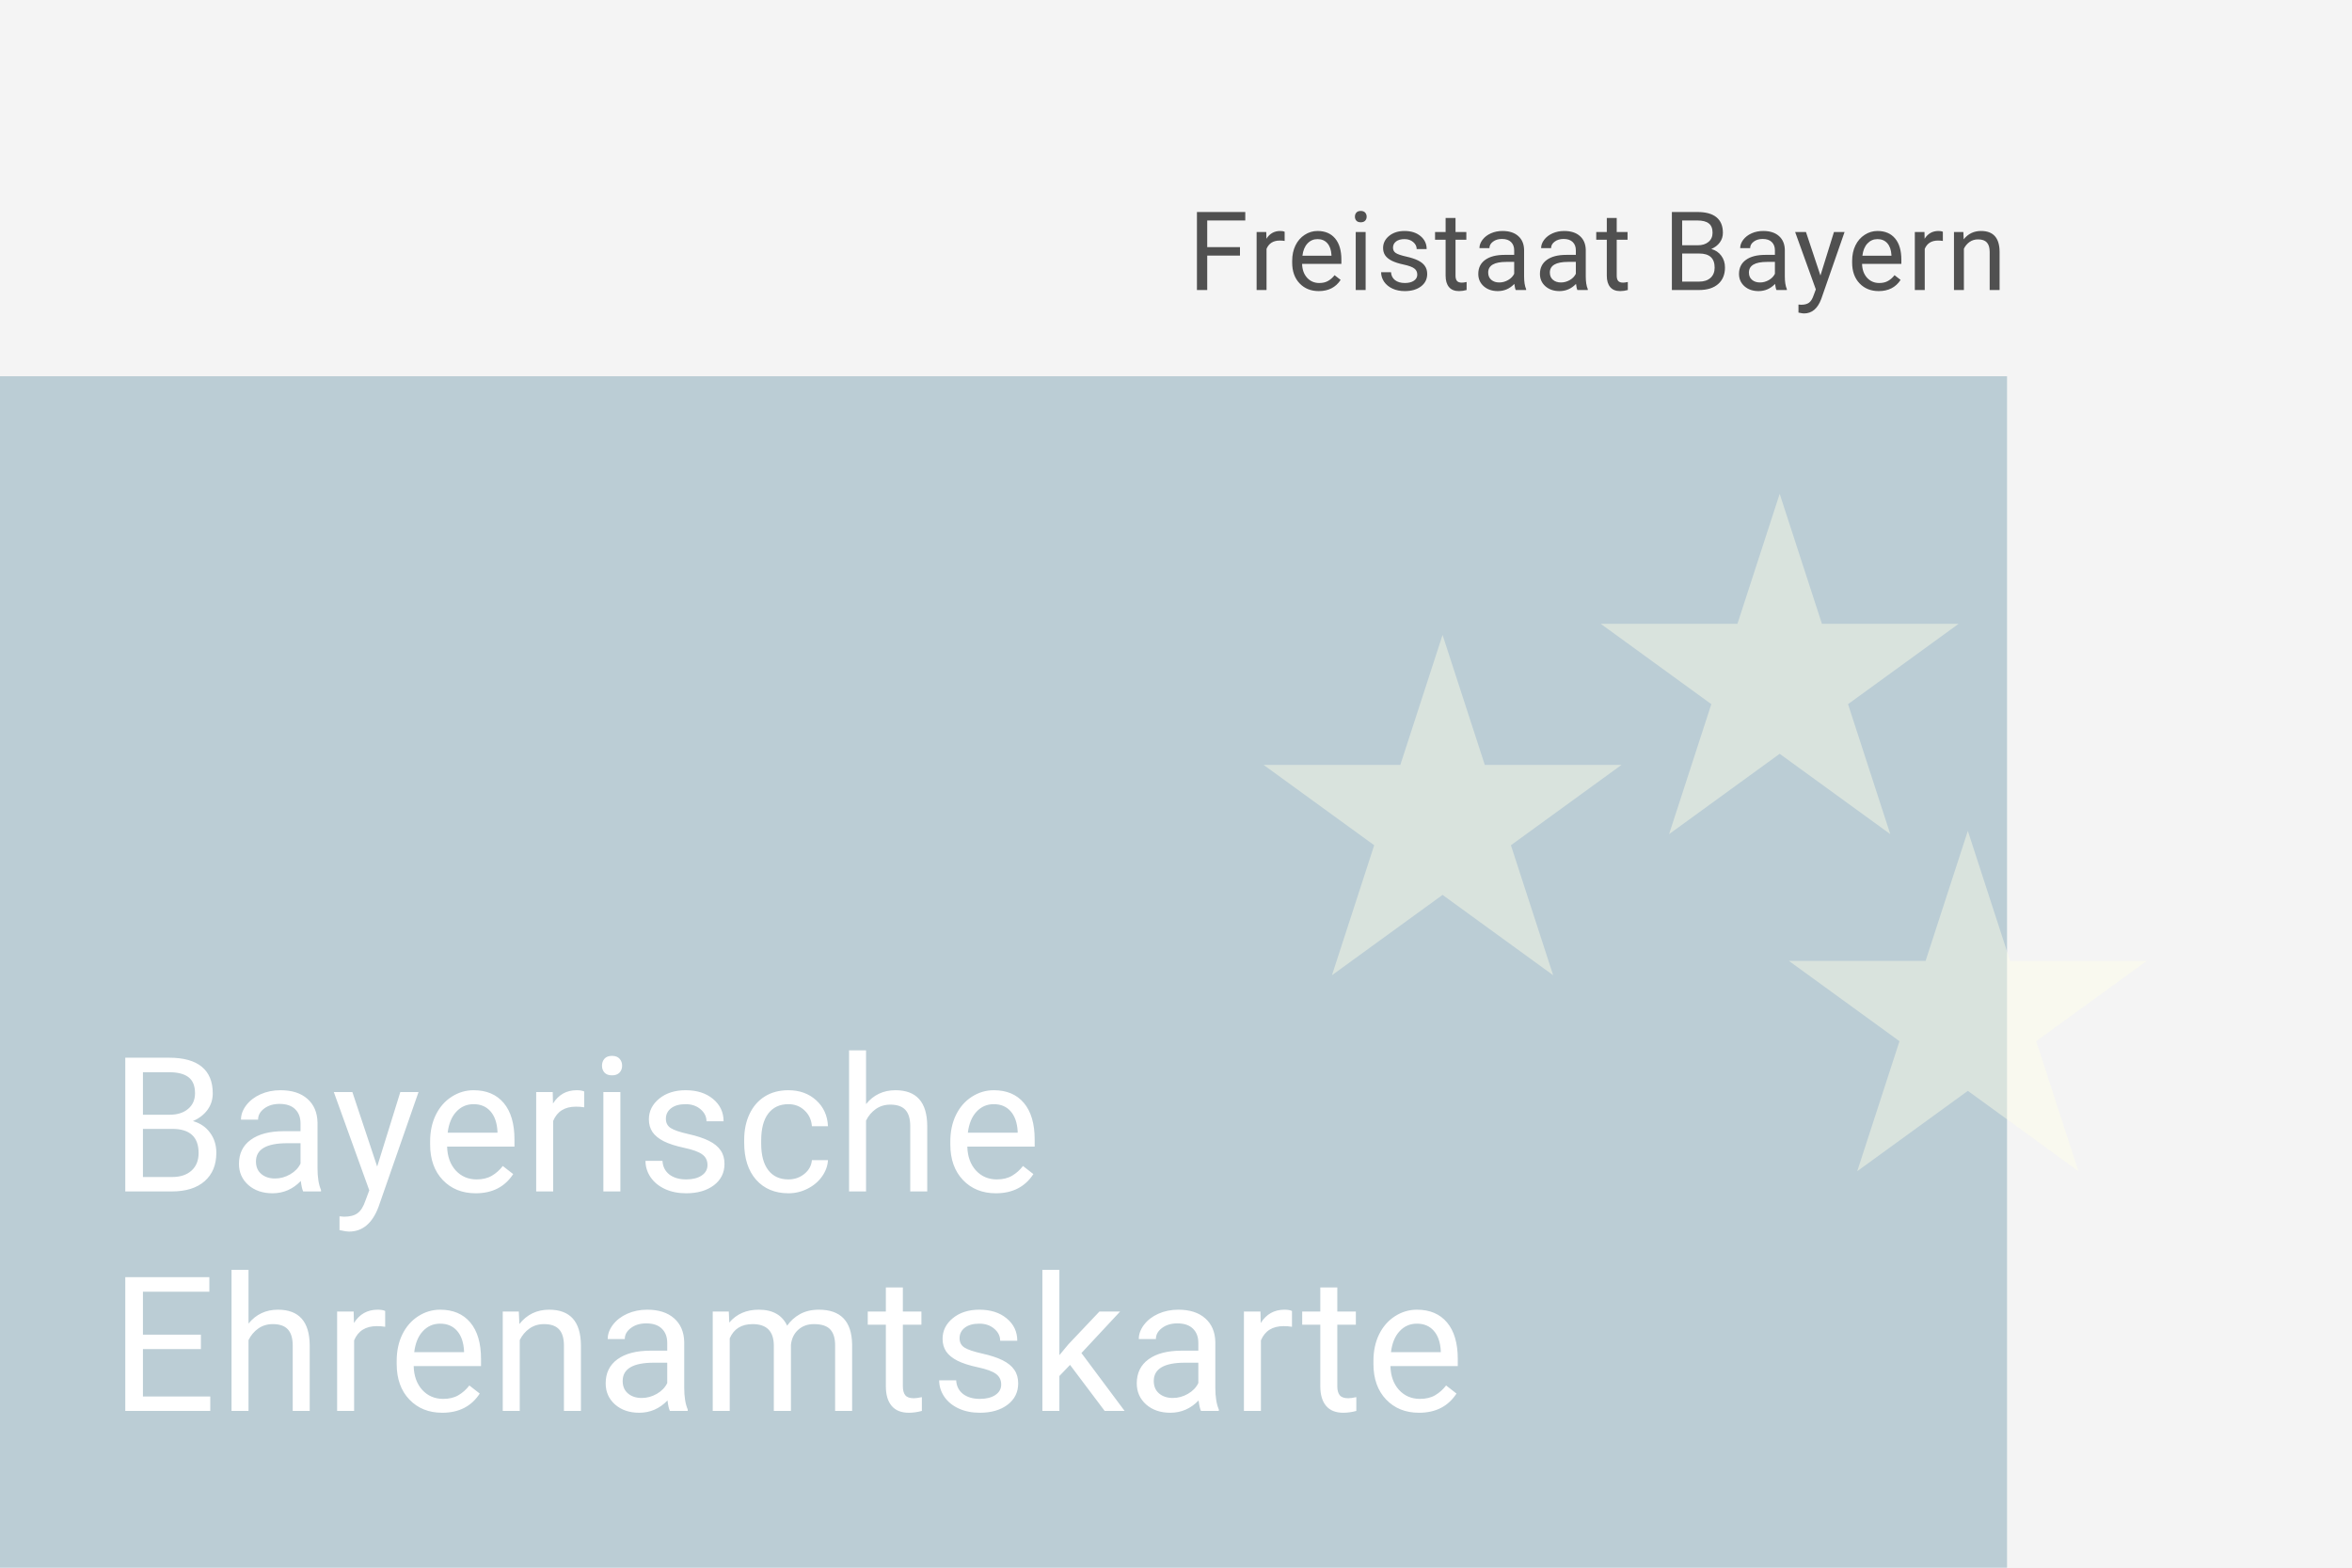
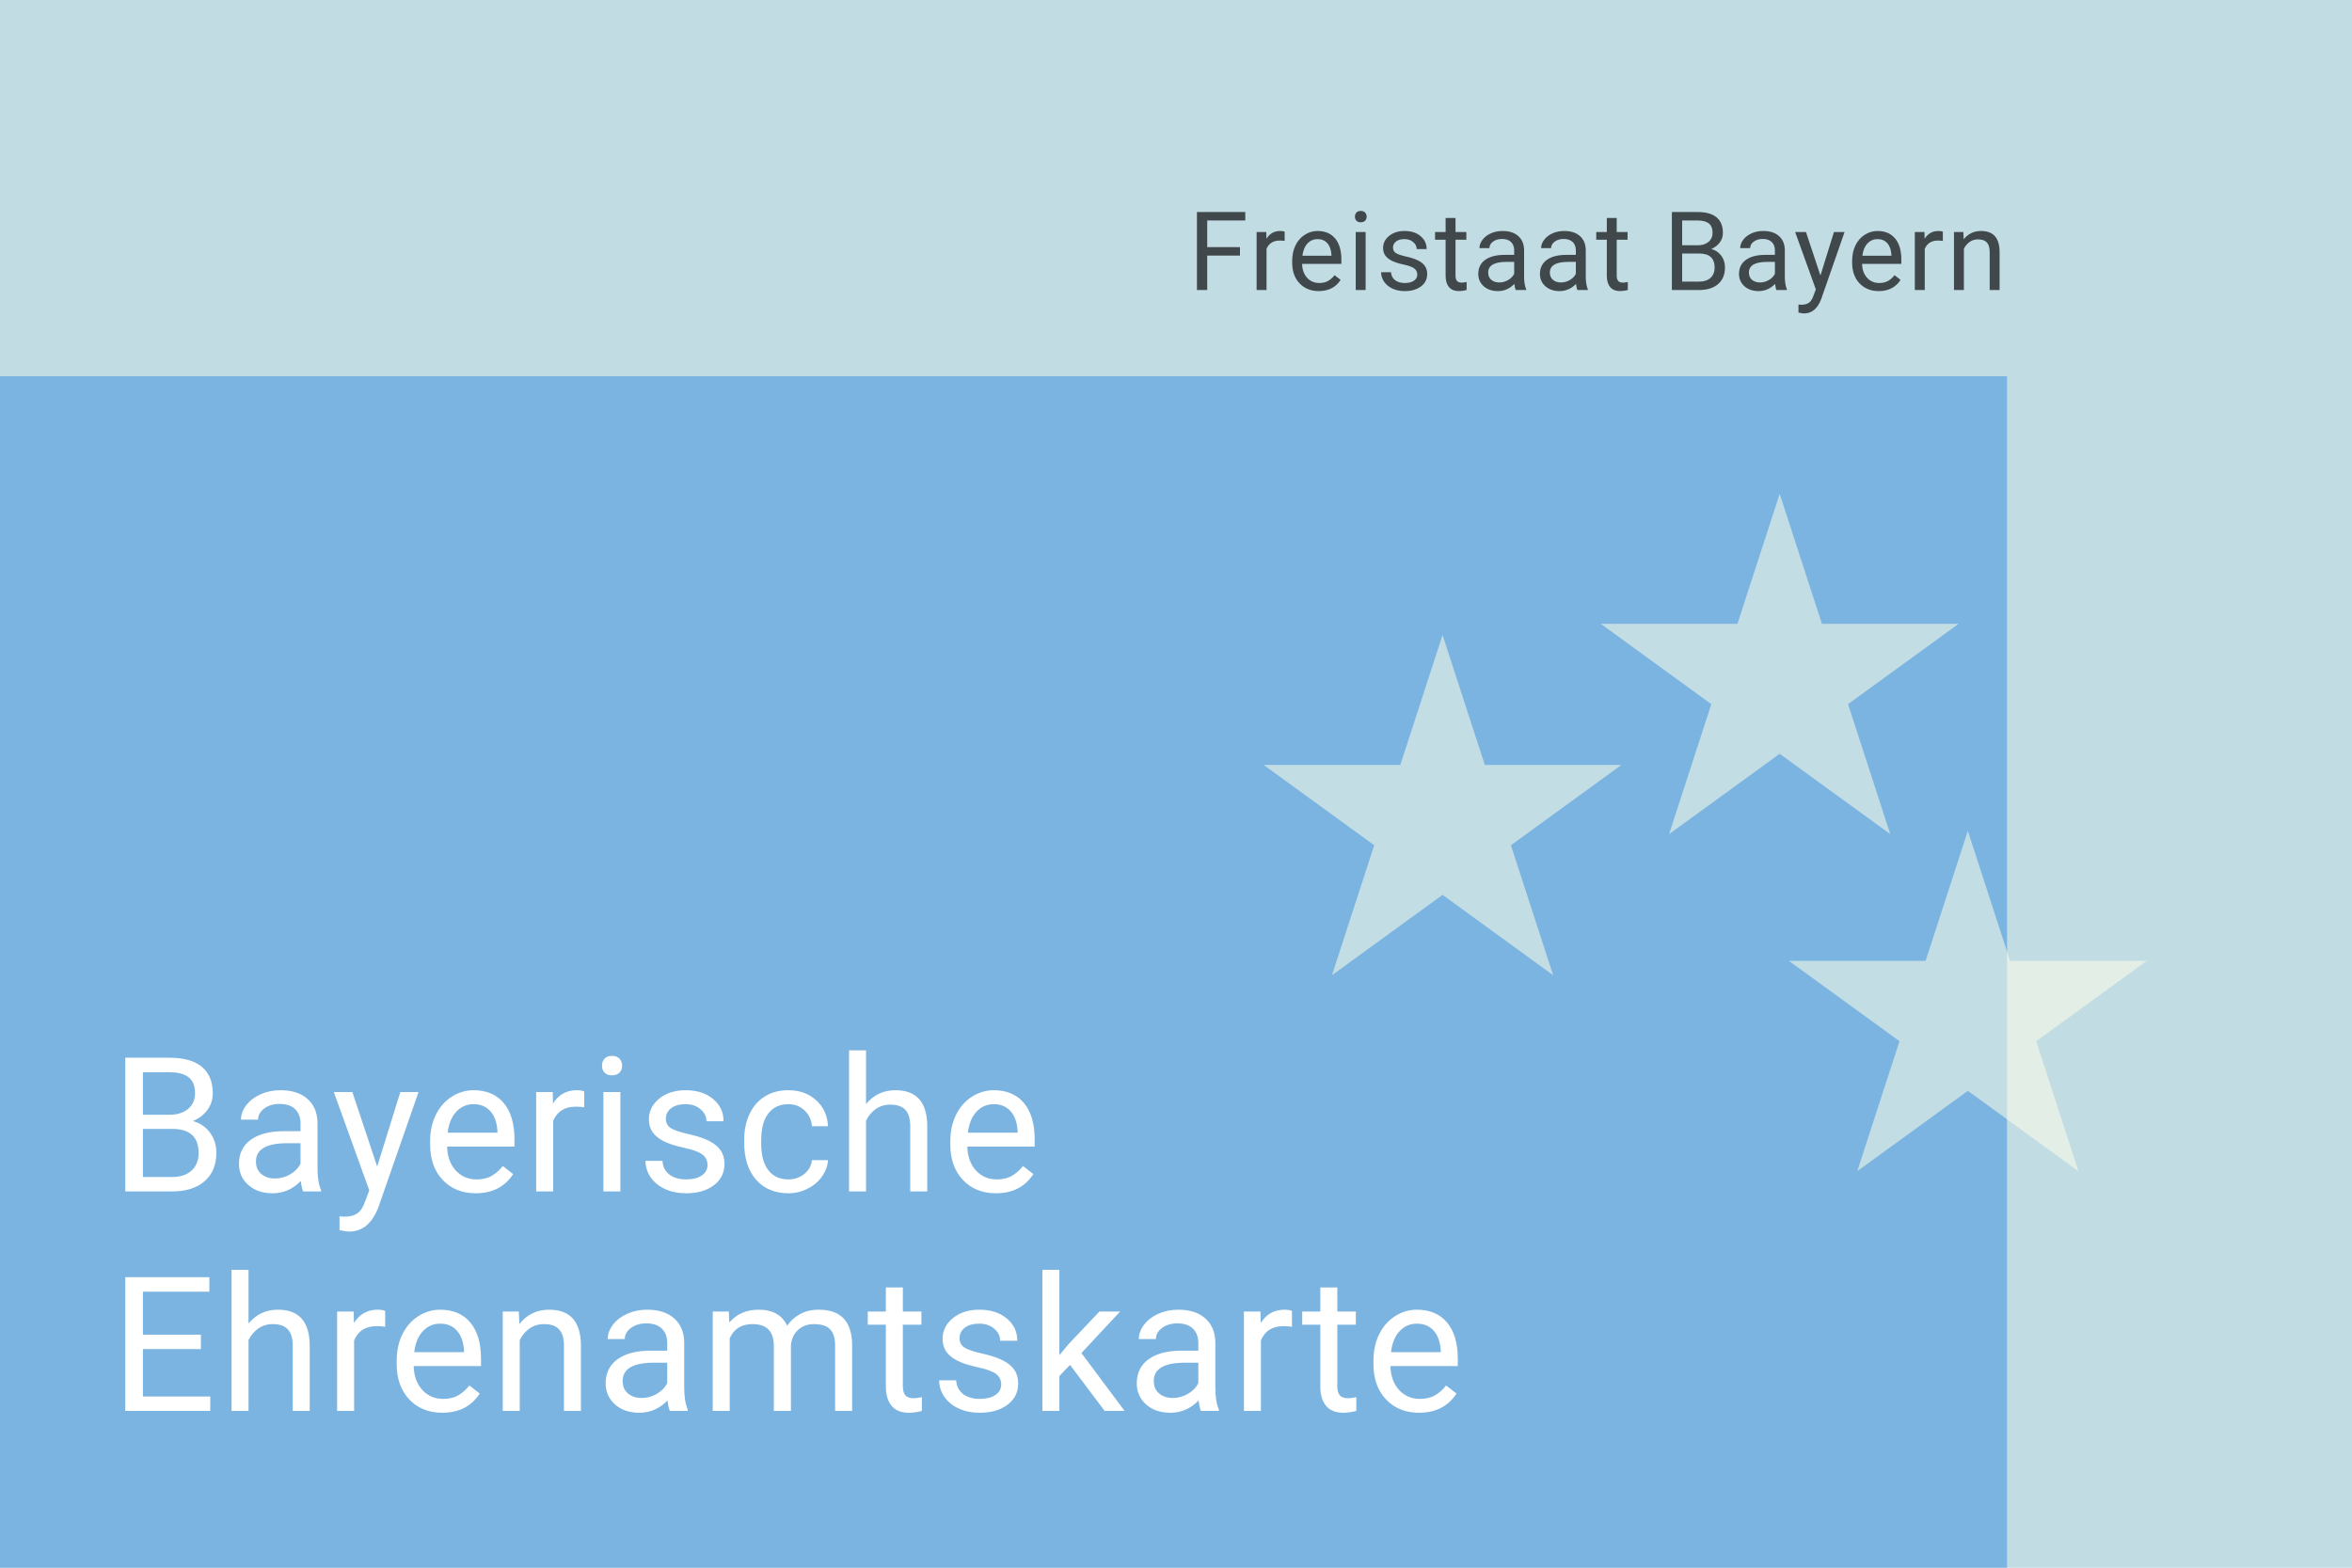
<svg xmlns="http://www.w3.org/2000/svg" width="300px" height="200px" viewBox="0 0 300 200" version="1.1">
  <g id="Page-1" stroke="none" stroke-width="1" fill="none" fill-rule="evenodd">
    <g id="card">
-       <polygon id="Path" fill="#F4F4F4" points="0 0 300 0 300 200 0 200" />
-       <polygon id="Path" fill="#BBCDD5" points="0 48 256 48 256 200 0 200" />
+       <polygon id="Path" fill="#C2DCE4" points="0 0 300 0 300 200 0 200" />
+       <polygon id="Path" fill="#7BB4E1" points="0 48 256 48 256 200 0 200" />
      <path d="M158.16,32.605 L153.983,32.605 L153.983,37 L152.671,37 L152.671,27.047 L158.837,27.047 L158.837,28.127 L153.983,28.127 L153.983,31.531 L158.16,31.531 L158.16,32.605 Z M163.858,30.738 C163.667,30.706 163.46,30.69 163.236,30.69 C162.407,30.69 161.844,31.044 161.548,31.75 L161.548,37 L160.283,37 L160.283,29.604 L161.514,29.604 L161.534,30.458 C161.949,29.797 162.537,29.467 163.298,29.467 C163.544,29.467 163.731,29.499 163.858,29.562 L163.858,30.738 Z M168.21,37.137 C167.207,37.137 166.392,36.809 165.763,36.152 C165.134,35.492 164.819,34.61 164.819,33.507 L164.819,33.274 C164.819,32.541 164.958,31.887 165.236,31.312 C165.519,30.734 165.911,30.283 166.412,29.959 C166.918,29.631 167.465,29.467 168.053,29.467 C169.014,29.467 169.762,29.784 170.295,30.417 C170.828,31.05 171.095,31.957 171.095,33.138 L171.095,33.664 L166.084,33.664 C166.102,34.393 166.314,34.983 166.72,35.435 C167.13,35.881 167.649,36.105 168.278,36.105 C168.725,36.105 169.103,36.013 169.413,35.831 C169.723,35.649 169.994,35.407 170.227,35.106 L170.999,35.708 C170.379,36.66 169.45,37.137 168.21,37.137 Z M168.053,30.506 C167.542,30.506 167.114,30.693 166.768,31.066 C166.421,31.436 166.207,31.955 166.125,32.625 L169.83,32.625 L169.83,32.529 C169.794,31.887 169.62,31.39 169.311,31.039 C169.001,30.684 168.581,30.506 168.053,30.506 Z M174.188,37 L172.924,37 L172.924,29.604 L174.188,29.604 L174.188,37 Z M172.821,27.642 C172.821,27.436 172.883,27.263 173.006,27.122 C173.133,26.981 173.32,26.91 173.566,26.91 C173.812,26.91 173.999,26.981 174.127,27.122 C174.255,27.263 174.318,27.436 174.318,27.642 C174.318,27.847 174.255,28.018 174.127,28.154 C173.999,28.291 173.812,28.359 173.566,28.359 C173.32,28.359 173.133,28.291 173.006,28.154 C172.883,28.018 172.821,27.847 172.821,27.642 Z M180.775,35.038 C180.775,34.696 180.646,34.432 180.386,34.245 C180.131,34.054 179.682,33.89 179.039,33.753 C178.401,33.616 177.893,33.452 177.515,33.261 C177.141,33.069 176.863,32.842 176.681,32.577 C176.503,32.313 176.414,31.998 176.414,31.634 C176.414,31.028 176.669,30.515 177.18,30.096 C177.695,29.676 178.351,29.467 179.148,29.467 C179.987,29.467 180.666,29.683 181.186,30.116 C181.71,30.549 181.972,31.103 181.972,31.777 L180.7,31.777 C180.7,31.431 180.552,31.133 180.256,30.882 C179.964,30.631 179.595,30.506 179.148,30.506 C178.688,30.506 178.328,30.606 178.068,30.807 C177.809,31.007 177.679,31.269 177.679,31.593 C177.679,31.898 177.799,32.128 178.041,32.283 C178.283,32.438 178.718,32.586 179.347,32.727 C179.98,32.869 180.493,33.037 180.885,33.233 C181.277,33.429 181.566,33.666 181.753,33.944 C181.944,34.218 182.04,34.553 182.04,34.949 C182.04,35.61 181.776,36.141 181.247,36.542 C180.718,36.938 180.033,37.137 179.189,37.137 C178.597,37.137 178.073,37.032 177.617,36.822 C177.161,36.613 176.804,36.321 176.544,35.947 C176.289,35.569 176.161,35.161 176.161,34.724 L177.426,34.724 C177.449,35.148 177.617,35.485 177.932,35.735 C178.251,35.981 178.67,36.105 179.189,36.105 C179.668,36.105 180.051,36.009 180.338,35.817 C180.63,35.621 180.775,35.362 180.775,35.038 Z M185.653,27.812 L185.653,29.604 L187.034,29.604 L187.034,30.581 L185.653,30.581 L185.653,35.168 C185.653,35.464 185.715,35.688 185.838,35.838 C185.961,35.984 186.171,36.057 186.467,36.057 C186.613,36.057 186.813,36.029 187.068,35.975 L187.068,37 C186.736,37.091 186.412,37.137 186.098,37.137 C185.533,37.137 185.106,36.966 184.819,36.624 C184.532,36.282 184.389,35.797 184.389,35.168 L184.389,30.581 L183.042,30.581 L183.042,29.604 L184.389,29.604 L184.389,27.812 L185.653,27.812 Z M193.334,37 C193.261,36.854 193.202,36.594 193.156,36.221 C192.568,36.831 191.867,37.137 191.051,37.137 C190.322,37.137 189.722,36.932 189.253,36.522 C188.788,36.107 188.556,35.583 188.556,34.949 C188.556,34.179 188.847,33.582 189.431,33.158 C190.019,32.73 190.843,32.516 191.905,32.516 L193.136,32.516 L193.136,31.935 C193.136,31.492 193.004,31.142 192.739,30.882 C192.475,30.617 192.085,30.485 191.57,30.485 C191.119,30.485 190.741,30.599 190.436,30.827 C190.13,31.055 189.978,31.331 189.978,31.654 L188.706,31.654 C188.706,31.285 188.836,30.93 189.096,30.588 C189.36,30.241 189.715,29.968 190.162,29.768 C190.613,29.567 191.108,29.467 191.646,29.467 C192.498,29.467 193.165,29.681 193.648,30.109 C194.132,30.533 194.382,31.119 194.4,31.866 L194.4,35.27 C194.4,35.95 194.487,36.49 194.66,36.891 L194.66,37 L193.334,37 Z M191.235,36.036 C191.632,36.036 192.008,35.934 192.363,35.728 C192.719,35.523 192.976,35.257 193.136,34.929 L193.136,33.411 L192.145,33.411 C190.595,33.411 189.82,33.865 189.82,34.772 C189.82,35.168 189.952,35.478 190.217,35.701 C190.481,35.925 190.821,36.036 191.235,36.036 Z M201.199,37 C201.126,36.854 201.067,36.594 201.021,36.221 C200.434,36.831 199.732,37.137 198.916,37.137 C198.187,37.137 197.588,36.932 197.118,36.522 C196.653,36.107 196.421,35.583 196.421,34.949 C196.421,34.179 196.713,33.582 197.296,33.158 C197.884,32.73 198.709,32.516 199.771,32.516 L201.001,32.516 L201.001,31.935 C201.001,31.492 200.869,31.142 200.604,30.882 C200.34,30.617 199.951,30.485 199.436,30.485 C198.984,30.485 198.606,30.599 198.301,30.827 C197.995,31.055 197.843,31.331 197.843,31.654 L196.571,31.654 C196.571,31.285 196.701,30.93 196.961,30.588 C197.225,30.241 197.581,29.968 198.027,29.768 C198.479,29.567 198.973,29.467 199.511,29.467 C200.363,29.467 201.031,29.681 201.514,30.109 C201.997,30.533 202.247,31.119 202.266,31.866 L202.266,35.27 C202.266,35.95 202.352,36.49 202.525,36.891 L202.525,37 L201.199,37 Z M199.101,36.036 C199.497,36.036 199.873,35.934 200.229,35.728 C200.584,35.523 200.841,35.257 201.001,34.929 L201.001,33.411 L200.01,33.411 C198.46,33.411 197.686,33.865 197.686,34.772 C197.686,35.168 197.818,35.478 198.082,35.701 C198.346,35.925 198.686,36.036 199.101,36.036 Z M206.214,27.812 L206.214,29.604 L207.595,29.604 L207.595,30.581 L206.214,30.581 L206.214,35.168 C206.214,35.464 206.275,35.688 206.398,35.838 C206.521,35.984 206.731,36.057 207.027,36.057 C207.173,36.057 207.374,36.029 207.629,35.975 L207.629,37 C207.296,37.091 206.973,37.137 206.658,37.137 C206.093,37.137 205.667,36.966 205.38,36.624 C205.093,36.282 204.949,35.797 204.949,35.168 L204.949,30.581 L203.603,30.581 L203.603,29.604 L204.949,29.604 L204.949,27.812 L206.214,27.812 Z M213.249,37 L213.249,27.047 L216.503,27.047 C217.583,27.047 218.394,27.27 218.937,27.717 C219.483,28.163 219.757,28.824 219.757,29.699 C219.757,30.164 219.625,30.576 219.36,30.936 C219.096,31.292 218.736,31.568 218.28,31.764 C218.818,31.914 219.242,32.201 219.552,32.625 C219.866,33.044 220.023,33.546 220.023,34.129 C220.023,35.022 219.734,35.724 219.155,36.234 C218.576,36.745 217.758,37 216.701,37 L213.249,37 Z M214.562,32.345 L214.562,35.927 L216.729,35.927 C217.339,35.927 217.82,35.77 218.171,35.455 C218.526,35.136 218.704,34.699 218.704,34.143 C218.704,32.944 218.052,32.345 216.749,32.345 L214.562,32.345 Z M214.562,31.292 L216.544,31.292 C217.118,31.292 217.576,31.148 217.918,30.861 C218.264,30.574 218.438,30.185 218.438,29.692 C218.438,29.145 218.278,28.749 217.959,28.503 C217.64,28.252 217.155,28.127 216.503,28.127 L214.562,28.127 L214.562,31.292 Z M226.59,37 C226.517,36.854 226.458,36.594 226.412,36.221 C225.824,36.831 225.122,37.137 224.307,37.137 C223.577,37.137 222.978,36.932 222.509,36.522 C222.044,36.107 221.812,35.583 221.812,34.949 C221.812,34.179 222.103,33.582 222.687,33.158 C223.274,32.73 224.099,32.516 225.161,32.516 L226.392,32.516 L226.392,31.935 C226.392,31.492 226.259,31.142 225.995,30.882 C225.731,30.617 225.341,30.485 224.826,30.485 C224.375,30.485 223.997,30.599 223.691,30.827 C223.386,31.055 223.233,31.331 223.233,31.654 L221.962,31.654 C221.962,31.285 222.092,30.93 222.352,30.588 C222.616,30.241 222.971,29.968 223.418,29.768 C223.869,29.567 224.364,29.467 224.901,29.467 C225.754,29.467 226.421,29.681 226.904,30.109 C227.387,30.533 227.638,31.119 227.656,31.866 L227.656,35.27 C227.656,35.95 227.743,36.49 227.916,36.891 L227.916,37 L226.59,37 Z M224.491,36.036 C224.888,36.036 225.264,35.934 225.619,35.728 C225.975,35.523 226.232,35.257 226.392,34.929 L226.392,33.411 L225.4,33.411 C223.851,33.411 223.076,33.865 223.076,34.772 C223.076,35.168 223.208,35.478 223.473,35.701 C223.737,35.925 224.076,36.036 224.491,36.036 Z M232.199,35.148 L233.922,29.604 L235.275,29.604 L232.302,38.142 C231.841,39.372 231.11,39.987 230.107,39.987 L229.868,39.967 L229.396,39.878 L229.396,38.852 L229.738,38.88 C230.167,38.88 230.499,38.793 230.736,38.62 C230.978,38.447 231.176,38.13 231.331,37.67 L231.611,36.918 L228.973,29.604 L230.354,29.604 L232.199,35.148 Z M239.634,37.137 C238.631,37.137 237.815,36.809 237.187,36.152 C236.558,35.492 236.243,34.61 236.243,33.507 L236.243,33.274 C236.243,32.541 236.382,31.887 236.66,31.312 C236.943,30.734 237.335,30.283 237.836,29.959 C238.342,29.631 238.889,29.467 239.477,29.467 C240.438,29.467 241.186,29.784 241.719,30.417 C242.252,31.05 242.519,31.957 242.519,33.138 L242.519,33.664 L237.508,33.664 C237.526,34.393 237.738,34.983 238.144,35.435 C238.554,35.881 239.073,36.105 239.702,36.105 C240.149,36.105 240.527,36.013 240.837,35.831 C241.147,35.649 241.418,35.407 241.65,35.106 L242.423,35.708 C241.803,36.66 240.873,37.137 239.634,37.137 Z M239.477,30.506 C238.966,30.506 238.538,30.693 238.191,31.066 C237.845,31.436 237.631,31.955 237.549,32.625 L241.254,32.625 L241.254,32.529 C241.217,31.887 241.044,31.39 240.734,31.039 C240.424,30.684 240.005,30.506 239.477,30.506 Z M247.813,30.738 C247.622,30.706 247.415,30.69 247.191,30.69 C246.362,30.69 245.799,31.044 245.503,31.75 L245.503,37 L244.238,37 L244.238,29.604 L245.469,29.604 L245.489,30.458 C245.904,29.797 246.492,29.467 247.253,29.467 C247.499,29.467 247.686,29.499 247.813,29.562 L247.813,30.738 Z M250.429,29.604 L250.47,30.533 C251.035,29.822 251.773,29.467 252.685,29.467 C254.248,29.467 255.036,30.349 255.05,32.112 L255.05,37 L253.785,37 L253.785,32.105 C253.781,31.572 253.658,31.178 253.416,30.923 C253.179,30.668 252.808,30.54 252.302,30.54 C251.892,30.54 251.532,30.649 251.222,30.868 C250.912,31.087 250.67,31.374 250.497,31.73 L250.497,37 L249.232,37 L249.232,29.604 L250.429,29.604 Z" id="Shape" fill-opacity="0.67" fill="#000000" fill-rule="nonzero" />
      <path d="M15.98,152 L15.98,134.938 L21.559,134.938 C23.41,134.938 24.801,135.32 25.73,136.086 C26.668,136.852 27.137,137.984 27.137,139.484 C27.137,140.281 26.91,140.988 26.457,141.605 C26.004,142.215 25.387,142.688 24.605,143.023 C25.527,143.281 26.254,143.773 26.785,144.5 C27.324,145.219 27.594,146.078 27.594,147.078 C27.594,148.609 27.098,149.812 26.105,150.688 C25.113,151.562 23.711,152 21.898,152 L15.98,152 Z M18.23,144.02 L18.23,150.16 L21.945,150.16 C22.992,150.16 23.816,149.891 24.418,149.352 C25.027,148.805 25.332,148.055 25.332,147.102 C25.332,145.047 24.215,144.02 21.98,144.02 L18.23,144.02 Z M18.23,142.215 L21.629,142.215 C22.613,142.215 23.398,141.969 23.984,141.477 C24.578,140.984 24.875,140.316 24.875,139.473 C24.875,138.535 24.602,137.855 24.055,137.434 C23.508,137.004 22.676,136.789 21.559,136.789 L18.23,136.789 L18.23,142.215 Z M38.672,152 C38.547,151.75 38.445,151.305 38.367,150.664 C37.359,151.711 36.156,152.234 34.758,152.234 C33.508,152.234 32.48,151.883 31.676,151.18 C30.879,150.469 30.48,149.57 30.48,148.484 C30.48,147.164 30.98,146.141 31.98,145.414 C32.988,144.68 34.402,144.312 36.223,144.312 L38.332,144.312 L38.332,143.316 C38.332,142.559 38.105,141.957 37.652,141.512 C37.199,141.059 36.531,140.832 35.648,140.832 C34.875,140.832 34.227,141.027 33.703,141.418 C33.18,141.809 32.918,142.281 32.918,142.836 L30.738,142.836 C30.738,142.203 30.961,141.594 31.406,141.008 C31.859,140.414 32.469,139.945 33.234,139.602 C34.008,139.258 34.855,139.086 35.777,139.086 C37.238,139.086 38.383,139.453 39.211,140.188 C40.039,140.914 40.469,141.918 40.5,143.199 L40.5,149.035 C40.5,150.199 40.648,151.125 40.945,151.812 L40.945,152 L38.672,152 Z M35.074,150.348 C35.754,150.348 36.398,150.172 37.008,149.82 C37.617,149.469 38.059,149.012 38.332,148.449 L38.332,145.848 L36.633,145.848 C33.977,145.848 32.648,146.625 32.648,148.18 C32.648,148.859 32.875,149.391 33.328,149.773 C33.781,150.156 34.363,150.348 35.074,150.348 Z M48.109,148.824 L51.062,139.32 L53.383,139.32 L48.285,153.957 C47.496,156.066 46.242,157.121 44.523,157.121 L44.113,157.086 L43.305,156.934 L43.305,155.176 L43.891,155.223 C44.625,155.223 45.195,155.074 45.602,154.777 C46.016,154.48 46.355,153.938 46.621,153.148 L47.102,151.859 L42.578,139.32 L44.945,139.32 L48.109,148.824 Z M60.676,152.234 C58.957,152.234 57.559,151.672 56.48,150.547 C55.402,149.414 54.863,147.902 54.863,146.012 L54.863,145.613 C54.863,144.355 55.102,143.234 55.578,142.25 C56.062,141.258 56.734,140.484 57.594,139.93 C58.461,139.367 59.398,139.086 60.406,139.086 C62.055,139.086 63.336,139.629 64.25,140.715 C65.164,141.801 65.621,143.355 65.621,145.379 L65.621,146.281 L57.031,146.281 C57.062,147.531 57.426,148.543 58.121,149.316 C58.824,150.082 59.715,150.465 60.793,150.465 C61.559,150.465 62.207,150.309 62.738,149.996 C63.27,149.684 63.734,149.27 64.133,148.754 L65.457,149.785 C64.394,151.418 62.801,152.234 60.676,152.234 Z M60.406,140.867 C59.531,140.867 58.797,141.188 58.203,141.828 C57.609,142.461 57.242,143.352 57.102,144.5 L63.453,144.5 L63.453,144.336 C63.391,143.234 63.094,142.383 62.562,141.781 C62.031,141.172 61.312,140.867 60.406,140.867 Z M74.519,141.266 C74.191,141.211 73.836,141.184 73.453,141.184 C72.031,141.184 71.066,141.789 70.559,143 L70.559,152 L68.391,152 L68.391,139.32 L70.5,139.32 L70.535,140.785 C71.246,139.652 72.254,139.086 73.559,139.086 C73.981,139.086 74.301,139.141 74.519,139.25 L74.519,141.266 Z M79.129,152 L76.961,152 L76.961,139.32 L79.129,139.32 L79.129,152 Z M76.785,135.957 C76.785,135.605 76.891,135.309 77.102,135.066 C77.32,134.824 77.641,134.703 78.062,134.703 C78.484,134.703 78.805,134.824 79.023,135.066 C79.242,135.309 79.352,135.605 79.352,135.957 C79.352,136.309 79.242,136.602 79.023,136.836 C78.805,137.07 78.484,137.188 78.062,137.188 C77.641,137.188 77.32,137.07 77.102,136.836 C76.891,136.602 76.785,136.309 76.785,135.957 Z M90.242,148.637 C90.242,148.051 90.019,147.598 89.574,147.277 C89.137,146.949 88.367,146.668 87.266,146.434 C86.172,146.199 85.301,145.918 84.652,145.59 C84.012,145.262 83.535,144.871 83.223,144.418 C82.918,143.965 82.766,143.426 82.766,142.801 C82.766,141.762 83.203,140.883 84.078,140.164 C84.961,139.445 86.086,139.086 87.453,139.086 C88.891,139.086 90.055,139.457 90.945,140.199 C91.844,140.941 92.293,141.891 92.293,143.047 L90.113,143.047 C90.113,142.453 89.859,141.941 89.352,141.512 C88.852,141.082 88.219,140.867 87.453,140.867 C86.664,140.867 86.047,141.039 85.602,141.383 C85.156,141.727 84.934,142.176 84.934,142.73 C84.934,143.254 85.141,143.648 85.555,143.914 C85.969,144.18 86.715,144.434 87.793,144.676 C88.879,144.918 89.758,145.207 90.43,145.543 C91.102,145.879 91.598,146.285 91.918,146.762 C92.246,147.23 92.41,147.805 92.41,148.484 C92.41,149.617 91.957,150.527 91.051,151.215 C90.144,151.895 88.969,152.234 87.523,152.234 C86.508,152.234 85.609,152.055 84.828,151.695 C84.047,151.336 83.434,150.836 82.988,150.195 C82.551,149.547 82.332,148.848 82.332,148.098 L84.5,148.098 C84.539,148.824 84.828,149.402 85.367,149.832 C85.914,150.254 86.633,150.465 87.523,150.465 C88.344,150.465 89,150.301 89.492,149.973 C89.992,149.637 90.242,149.191 90.242,148.637 Z M100.57,150.465 C101.344,150.465 102.02,150.23 102.598,149.762 C103.176,149.293 103.496,148.707 103.559,148.004 L105.609,148.004 C105.57,148.73 105.32,149.422 104.859,150.078 C104.398,150.734 103.781,151.258 103.008,151.648 C102.242,152.039 101.43,152.234 100.57,152.234 C98.844,152.234 97.469,151.66 96.445,150.512 C95.43,149.355 94.922,147.777 94.922,145.777 L94.922,145.414 C94.922,144.18 95.148,143.082 95.602,142.121 C96.055,141.16 96.703,140.414 97.547,139.883 C98.398,139.352 99.402,139.086 100.559,139.086 C101.98,139.086 103.16,139.512 104.098,140.363 C105.043,141.215 105.547,142.32 105.609,143.68 L103.559,143.68 C103.496,142.859 103.184,142.188 102.621,141.664 C102.066,141.133 101.379,140.867 100.559,140.867 C99.457,140.867 98.602,141.266 97.992,142.062 C97.391,142.852 97.09,143.996 97.09,145.496 L97.09,145.906 C97.09,147.367 97.391,148.492 97.992,149.281 C98.594,150.07 99.453,150.465 100.57,150.465 Z M110.465,140.855 C111.426,139.676 112.676,139.086 114.215,139.086 C116.895,139.086 118.246,140.598 118.27,143.621 L118.27,152 L116.102,152 L116.102,143.609 C116.094,142.695 115.883,142.02 115.469,141.582 C115.062,141.145 114.426,140.926 113.559,140.926 C112.855,140.926 112.238,141.113 111.707,141.488 C111.176,141.863 110.762,142.355 110.465,142.965 L110.465,152 L108.297,152 L108.297,134 L110.465,134 L110.465,140.855 Z M127.027,152.234 C125.309,152.234 123.91,151.672 122.832,150.547 C121.754,149.414 121.215,147.902 121.215,146.012 L121.215,145.613 C121.215,144.355 121.453,143.234 121.93,142.25 C122.414,141.258 123.086,140.484 123.945,139.93 C124.812,139.367 125.75,139.086 126.758,139.086 C128.406,139.086 129.688,139.629 130.602,140.715 C131.516,141.801 131.973,143.355 131.973,145.379 L131.973,146.281 L123.383,146.281 C123.414,147.531 123.777,148.543 124.473,149.316 C125.176,150.082 126.066,150.465 127.145,150.465 C127.91,150.465 128.559,150.309 129.09,149.996 C129.621,149.684 130.086,149.27 130.484,148.754 L131.809,149.785 C130.746,151.418 129.152,152.234 127.027,152.234 Z M126.758,140.867 C125.883,140.867 125.148,141.188 124.555,141.828 C123.961,142.461 123.594,143.352 123.453,144.5 L129.805,144.5 L129.805,144.336 C129.742,143.234 129.445,142.383 128.914,141.781 C128.383,141.172 127.664,140.867 126.758,140.867 Z M25.625,172.113 L18.23,172.113 L18.23,178.16 L26.82,178.16 L26.82,180 L15.98,180 L15.98,162.938 L26.703,162.938 L26.703,164.789 L18.23,164.789 L18.23,170.273 L25.625,170.273 L25.625,172.113 Z M31.699,168.855 C32.66,167.676 33.91,167.086 35.449,167.086 C38.129,167.086 39.48,168.598 39.504,171.621 L39.504,180 L37.336,180 L37.336,171.609 C37.328,170.695 37.117,170.02 36.703,169.582 C36.297,169.145 35.66,168.926 34.793,168.926 C34.09,168.926 33.473,169.113 32.941,169.488 C32.41,169.863 31.996,170.355 31.699,170.965 L31.699,180 L29.531,180 L29.531,162 L31.699,162 L31.699,168.855 Z M49.129,169.266 C48.801,169.211 48.445,169.184 48.062,169.184 C46.641,169.184 45.676,169.789 45.168,171 L45.168,180 L43,180 L43,167.32 L45.109,167.32 L45.145,168.785 C45.855,167.652 46.863,167.086 48.168,167.086 C48.59,167.086 48.91,167.141 49.129,167.25 L49.129,169.266 Z M56.41,180.234 C54.691,180.234 53.293,179.672 52.215,178.547 C51.137,177.414 50.598,175.902 50.598,174.012 L50.598,173.613 C50.598,172.355 50.836,171.234 51.312,170.25 C51.797,169.258 52.469,168.484 53.328,167.93 C54.195,167.367 55.133,167.086 56.141,167.086 C57.789,167.086 59.07,167.629 59.984,168.715 C60.898,169.801 61.355,171.355 61.355,173.379 L61.355,174.281 L52.766,174.281 C52.797,175.531 53.16,176.543 53.855,177.316 C54.559,178.082 55.449,178.465 56.527,178.465 C57.293,178.465 57.941,178.309 58.473,177.996 C59.004,177.684 59.469,177.27 59.867,176.754 L61.191,177.785 C60.129,179.418 58.535,180.234 56.41,180.234 Z M56.141,168.867 C55.266,168.867 54.531,169.188 53.938,169.828 C53.344,170.461 52.977,171.352 52.836,172.5 L59.188,172.5 L59.188,172.336 C59.125,171.234 58.828,170.383 58.297,169.781 C57.766,169.172 57.047,168.867 56.141,168.867 Z M66.176,167.32 L66.246,168.914 C67.215,167.695 68.481,167.086 70.043,167.086 C72.723,167.086 74.074,168.598 74.098,171.621 L74.098,180 L71.93,180 L71.93,171.609 C71.922,170.695 71.711,170.02 71.297,169.582 C70.891,169.145 70.254,168.926 69.387,168.926 C68.684,168.926 68.066,169.113 67.535,169.488 C67.004,169.863 66.59,170.355 66.293,170.965 L66.293,180 L64.125,180 L64.125,167.32 L66.176,167.32 Z M85.445,180 C85.32,179.75 85.219,179.305 85.141,178.664 C84.133,179.711 82.93,180.234 81.531,180.234 C80.281,180.234 79.254,179.883 78.449,179.18 C77.652,178.469 77.254,177.57 77.254,176.484 C77.254,175.164 77.754,174.141 78.754,173.414 C79.762,172.68 81.176,172.312 82.996,172.312 L85.106,172.312 L85.106,171.316 C85.106,170.559 84.879,169.957 84.426,169.512 C83.973,169.059 83.305,168.832 82.422,168.832 C81.648,168.832 81,169.027 80.477,169.418 C79.953,169.809 79.691,170.281 79.691,170.836 L77.512,170.836 C77.512,170.203 77.734,169.594 78.18,169.008 C78.633,168.414 79.242,167.945 80.008,167.602 C80.781,167.258 81.629,167.086 82.551,167.086 C84.012,167.086 85.156,167.453 85.984,168.188 C86.812,168.914 87.242,169.918 87.273,171.199 L87.273,177.035 C87.273,178.199 87.422,179.125 87.719,179.812 L87.719,180 L85.445,180 Z M81.848,178.348 C82.527,178.348 83.172,178.172 83.781,177.82 C84.391,177.469 84.832,177.012 85.106,176.449 L85.106,173.848 L83.406,173.848 C80.75,173.848 79.422,174.625 79.422,176.18 C79.422,176.859 79.648,177.391 80.102,177.773 C80.555,178.156 81.137,178.348 81.848,178.348 Z M92.961,167.32 L93.019,168.727 C93.949,167.633 95.203,167.086 96.781,167.086 C98.555,167.086 99.762,167.766 100.402,169.125 C100.824,168.516 101.371,168.023 102.043,167.648 C102.723,167.273 103.523,167.086 104.445,167.086 C107.227,167.086 108.641,168.559 108.688,171.504 L108.688,180 L106.52,180 L106.52,171.633 C106.52,170.727 106.312,170.051 105.898,169.605 C105.484,169.152 104.789,168.926 103.812,168.926 C103.008,168.926 102.34,169.168 101.809,169.652 C101.277,170.129 100.969,170.773 100.883,171.586 L100.883,180 L98.703,180 L98.703,171.691 C98.703,169.848 97.801,168.926 95.996,168.926 C94.574,168.926 93.602,169.531 93.078,170.742 L93.078,180 L90.91,180 L90.91,167.32 L92.961,167.32 Z M115.16,164.25 L115.16,167.32 L117.527,167.32 L117.527,168.996 L115.16,168.996 L115.16,176.859 C115.16,177.367 115.266,177.75 115.477,178.008 C115.688,178.258 116.047,178.383 116.555,178.383 C116.805,178.383 117.148,178.336 117.586,178.242 L117.586,180 C117.016,180.156 116.461,180.234 115.922,180.234 C114.953,180.234 114.223,179.941 113.73,179.355 C113.238,178.77 112.992,177.938 112.992,176.859 L112.992,168.996 L110.684,168.996 L110.684,167.32 L112.992,167.32 L112.992,164.25 L115.16,164.25 Z M127.703,176.637 C127.703,176.051 127.48,175.598 127.035,175.277 C126.598,174.949 125.828,174.668 124.727,174.434 C123.633,174.199 122.762,173.918 122.113,173.59 C121.473,173.262 120.996,172.871 120.684,172.418 C120.379,171.965 120.227,171.426 120.227,170.801 C120.227,169.762 120.664,168.883 121.539,168.164 C122.422,167.445 123.547,167.086 124.914,167.086 C126.352,167.086 127.516,167.457 128.406,168.199 C129.305,168.941 129.754,169.891 129.754,171.047 L127.574,171.047 C127.574,170.453 127.32,169.941 126.812,169.512 C126.312,169.082 125.68,168.867 124.914,168.867 C124.125,168.867 123.508,169.039 123.062,169.383 C122.617,169.727 122.395,170.176 122.395,170.73 C122.395,171.254 122.602,171.648 123.016,171.914 C123.43,172.18 124.176,172.434 125.254,172.676 C126.34,172.918 127.219,173.207 127.891,173.543 C128.562,173.879 129.059,174.285 129.379,174.762 C129.707,175.23 129.871,175.805 129.871,176.484 C129.871,177.617 129.418,178.527 128.512,179.215 C127.605,179.895 126.43,180.234 124.984,180.234 C123.969,180.234 123.07,180.055 122.289,179.695 C121.508,179.336 120.895,178.836 120.449,178.195 C120.012,177.547 119.793,176.848 119.793,176.098 L121.961,176.098 C122,176.824 122.289,177.402 122.828,177.832 C123.375,178.254 124.094,178.465 124.984,178.465 C125.805,178.465 126.461,178.301 126.953,177.973 C127.453,177.637 127.703,177.191 127.703,176.637 Z M136.484,174.129 L135.125,175.547 L135.125,180 L132.957,180 L132.957,162 L135.125,162 L135.125,172.887 L136.285,171.492 L140.234,167.32 L142.871,167.32 L137.938,172.617 L143.445,180 L140.902,180 L136.484,174.129 Z M153.188,180 C153.062,179.75 152.961,179.305 152.883,178.664 C151.875,179.711 150.672,180.234 149.273,180.234 C148.023,180.234 146.996,179.883 146.191,179.18 C145.395,178.469 144.996,177.57 144.996,176.484 C144.996,175.164 145.496,174.141 146.496,173.414 C147.504,172.68 148.918,172.312 150.738,172.312 L152.848,172.312 L152.848,171.316 C152.848,170.559 152.621,169.957 152.168,169.512 C151.715,169.059 151.047,168.832 150.164,168.832 C149.391,168.832 148.742,169.027 148.219,169.418 C147.695,169.809 147.434,170.281 147.434,170.836 L145.254,170.836 C145.254,170.203 145.477,169.594 145.922,169.008 C146.375,168.414 146.984,167.945 147.75,167.602 C148.523,167.258 149.371,167.086 150.293,167.086 C151.754,167.086 152.898,167.453 153.727,168.188 C154.555,168.914 154.984,169.918 155.016,171.199 L155.016,177.035 C155.016,178.199 155.164,179.125 155.461,179.812 L155.461,180 L153.188,180 Z M149.59,178.348 C150.27,178.348 150.914,178.172 151.523,177.82 C152.133,177.469 152.574,177.012 152.848,176.449 L152.848,173.848 L151.148,173.848 C148.492,173.848 147.164,174.625 147.164,176.18 C147.164,176.859 147.391,177.391 147.844,177.773 C148.297,178.156 148.879,178.348 149.59,178.348 Z M164.793,169.266 C164.465,169.211 164.109,169.184 163.727,169.184 C162.305,169.184 161.34,169.789 160.832,171 L160.832,180 L158.664,180 L158.664,167.32 L160.773,167.32 L160.809,168.785 C161.52,167.652 162.527,167.086 163.832,167.086 C164.254,167.086 164.574,167.141 164.793,167.25 L164.793,169.266 Z M170.574,164.25 L170.574,167.32 L172.941,167.32 L172.941,168.996 L170.574,168.996 L170.574,176.859 C170.574,177.367 170.68,177.75 170.891,178.008 C171.102,178.258 171.461,178.383 171.969,178.383 C172.219,178.383 172.562,178.336 173,178.242 L173,180 C172.43,180.156 171.875,180.234 171.336,180.234 C170.367,180.234 169.637,179.941 169.145,179.355 C168.652,178.77 168.406,177.938 168.406,176.859 L168.406,168.996 L166.098,168.996 L166.098,167.32 L168.406,167.32 L168.406,164.25 L170.574,164.25 Z M180.996,180.234 C179.277,180.234 177.879,179.672 176.801,178.547 C175.723,177.414 175.184,175.902 175.184,174.012 L175.184,173.613 C175.184,172.355 175.422,171.234 175.898,170.25 C176.383,169.258 177.055,168.484 177.914,167.93 C178.781,167.367 179.719,167.086 180.727,167.086 C182.375,167.086 183.656,167.629 184.57,168.715 C185.484,169.801 185.941,171.355 185.941,173.379 L185.941,174.281 L177.352,174.281 C177.383,175.531 177.746,176.543 178.441,177.316 C179.145,178.082 180.035,178.465 181.113,178.465 C181.879,178.465 182.527,178.309 183.059,177.996 C183.59,177.684 184.055,177.27 184.453,176.754 L185.777,177.785 C184.715,179.418 183.121,180.234 180.996,180.234 Z M180.727,168.867 C179.852,168.867 179.117,169.188 178.523,169.828 C177.93,170.461 177.562,171.352 177.422,172.5 L183.773,172.5 L183.773,172.336 C183.711,171.234 183.414,170.383 182.883,169.781 C182.352,169.172 181.633,168.867 180.727,168.867 Z" id="Shape" fill="#FFFFFF" fill-rule="nonzero" />
-       <polygon id="Path" fill-opacity="0.44" fill="#FFFFE8" points="184 81 189.388 97.584 206.825 97.584 192.719 107.833 198.107 124.416 184 114.167 169.893 124.416 175.281 107.833 161.175 97.584 178.612 97.584" />
-       <polygon id="Path" fill-opacity="0.44" fill="#FFFFE8" points="227 63 232.388 79.584 249.825 79.584 235.719 89.833 241.107 106.416 227 96.167 212.893 106.416 218.281 89.833 204.175 79.584 221.612 79.584" />
-       <polygon id="Path" fill-opacity="0.44" fill="#FFFFE8" points="251 106 256.388 122.584 273.825 122.584 259.719 132.833 265.107 149.416 251 139.167 236.893 149.416 242.281 132.833 228.175 122.584 245.612 122.584" />
+       <polygon id="Path" fill-opacity="0.54" fill="#FFFFE8" points="184 81 189.388 97.584 206.825 97.584 192.719 107.833 198.107 124.416 184 114.167 169.893 124.416 175.281 107.833 161.175 97.584 178.612 97.584" />
+       <polygon id="Path" fill-opacity="0.54" fill="#FFFFE8" points="227 63 232.388 79.584 249.825 79.584 235.719 89.833 241.107 106.416 227 96.167 212.893 106.416 218.281 89.833 204.175 79.584 221.612 79.584" />
+       <polygon id="Path" fill-opacity="0.54" fill="#FFFFE8" points="251 106 256.388 122.584 273.825 122.584 259.719 132.833 265.107 149.416 251 139.167 236.893 149.416 242.281 132.833 228.175 122.584 245.612 122.584" />
    </g>
  </g>
</svg>
